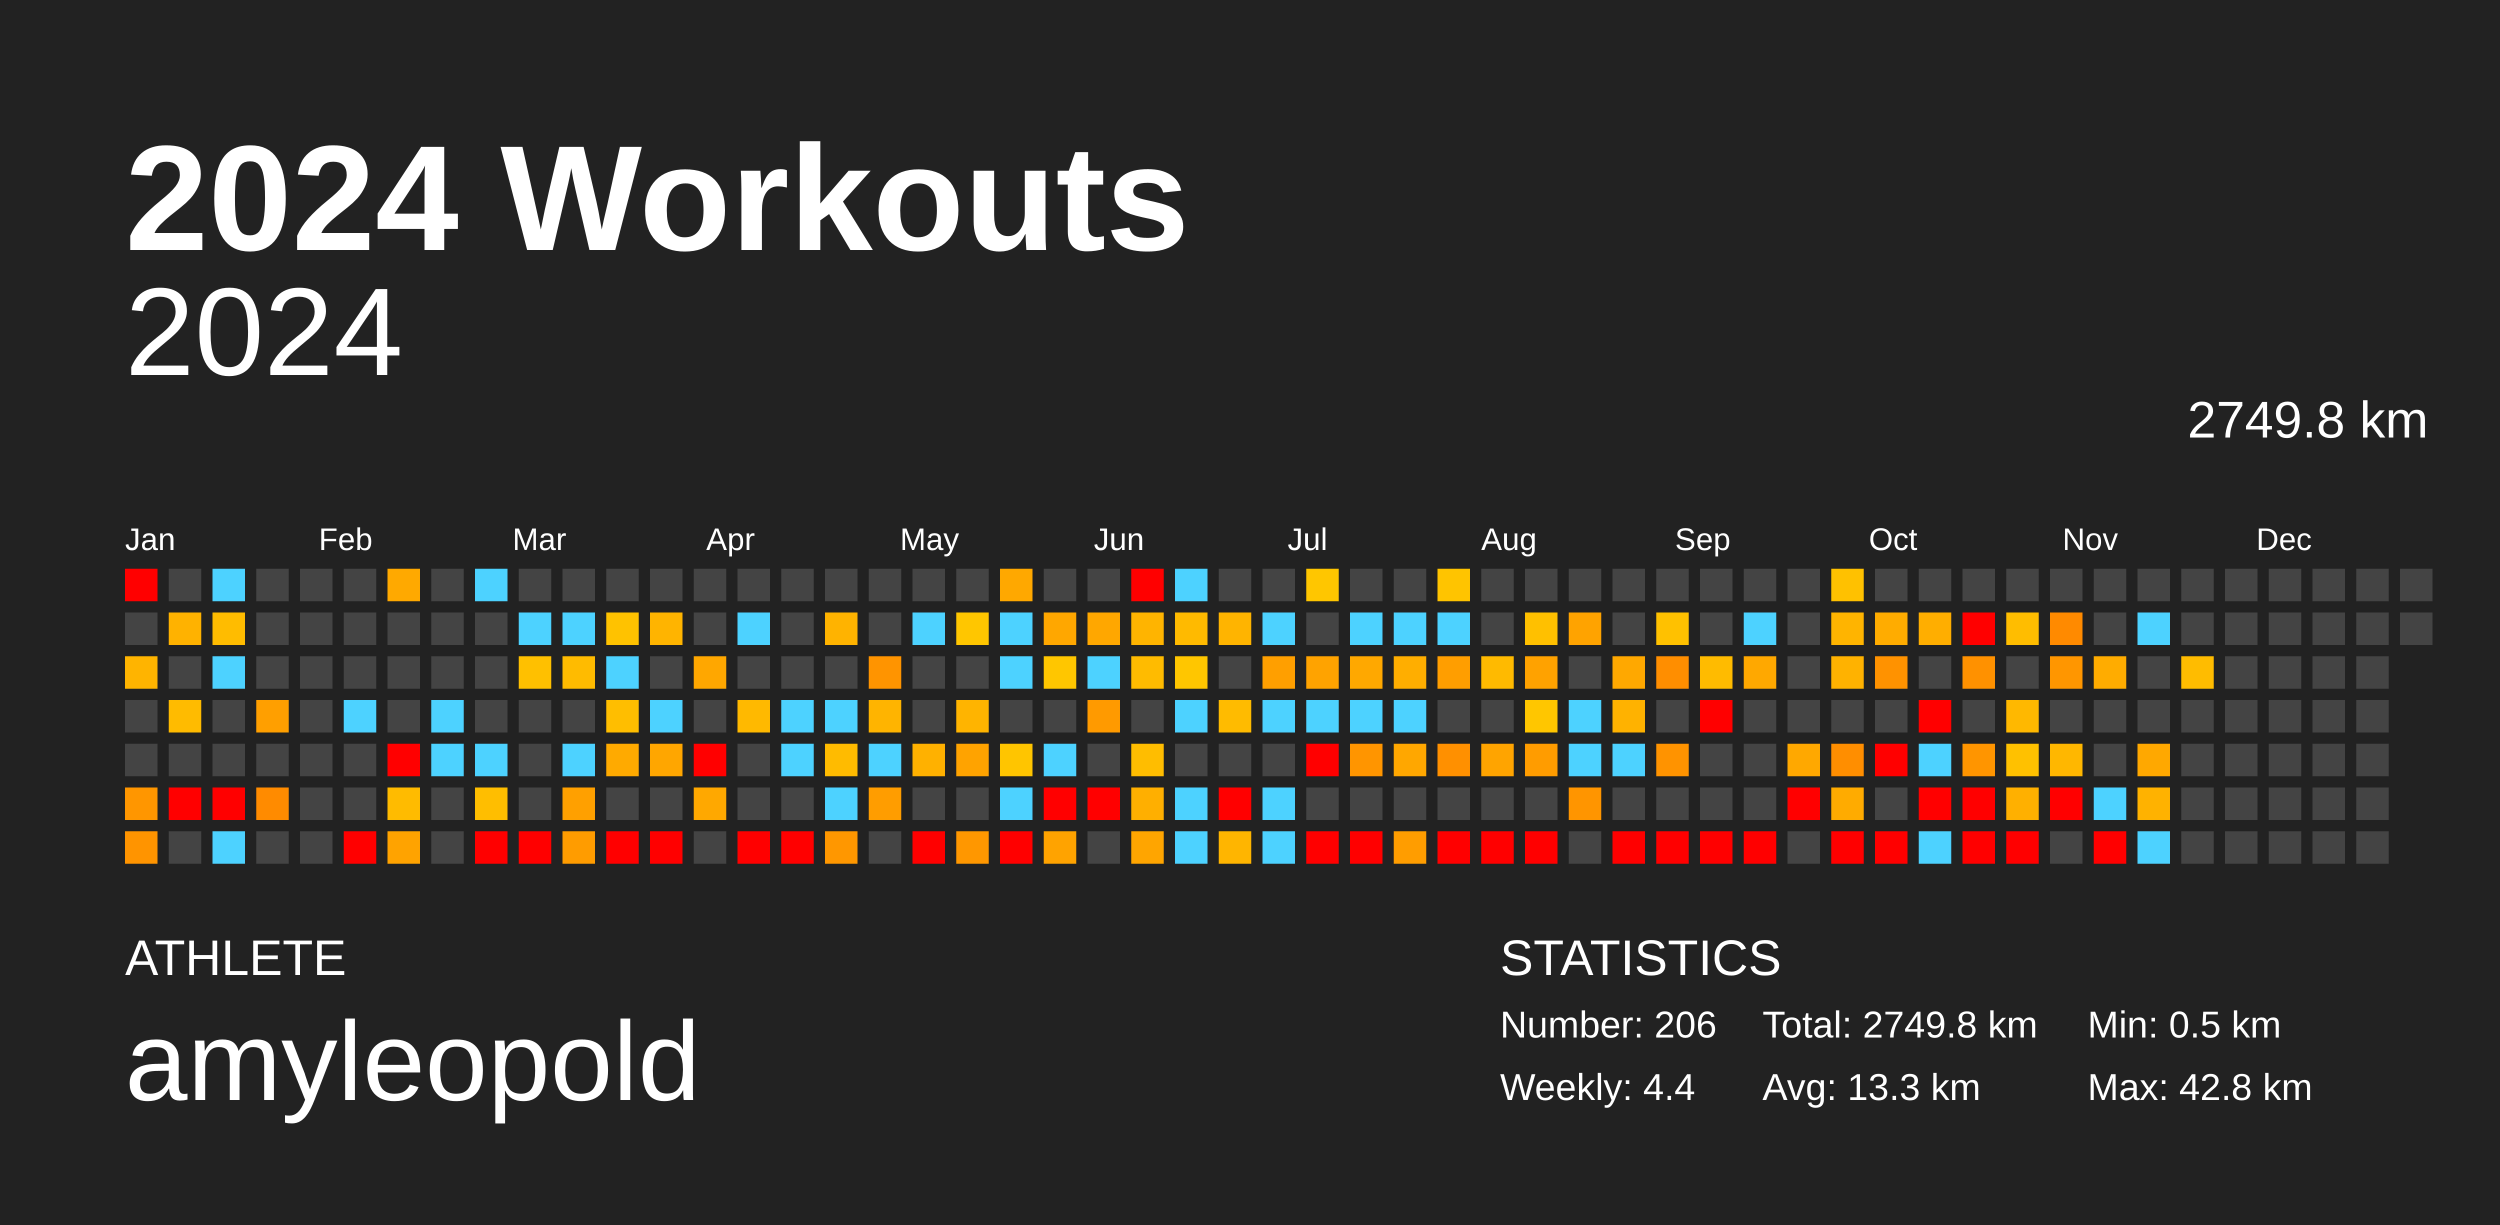
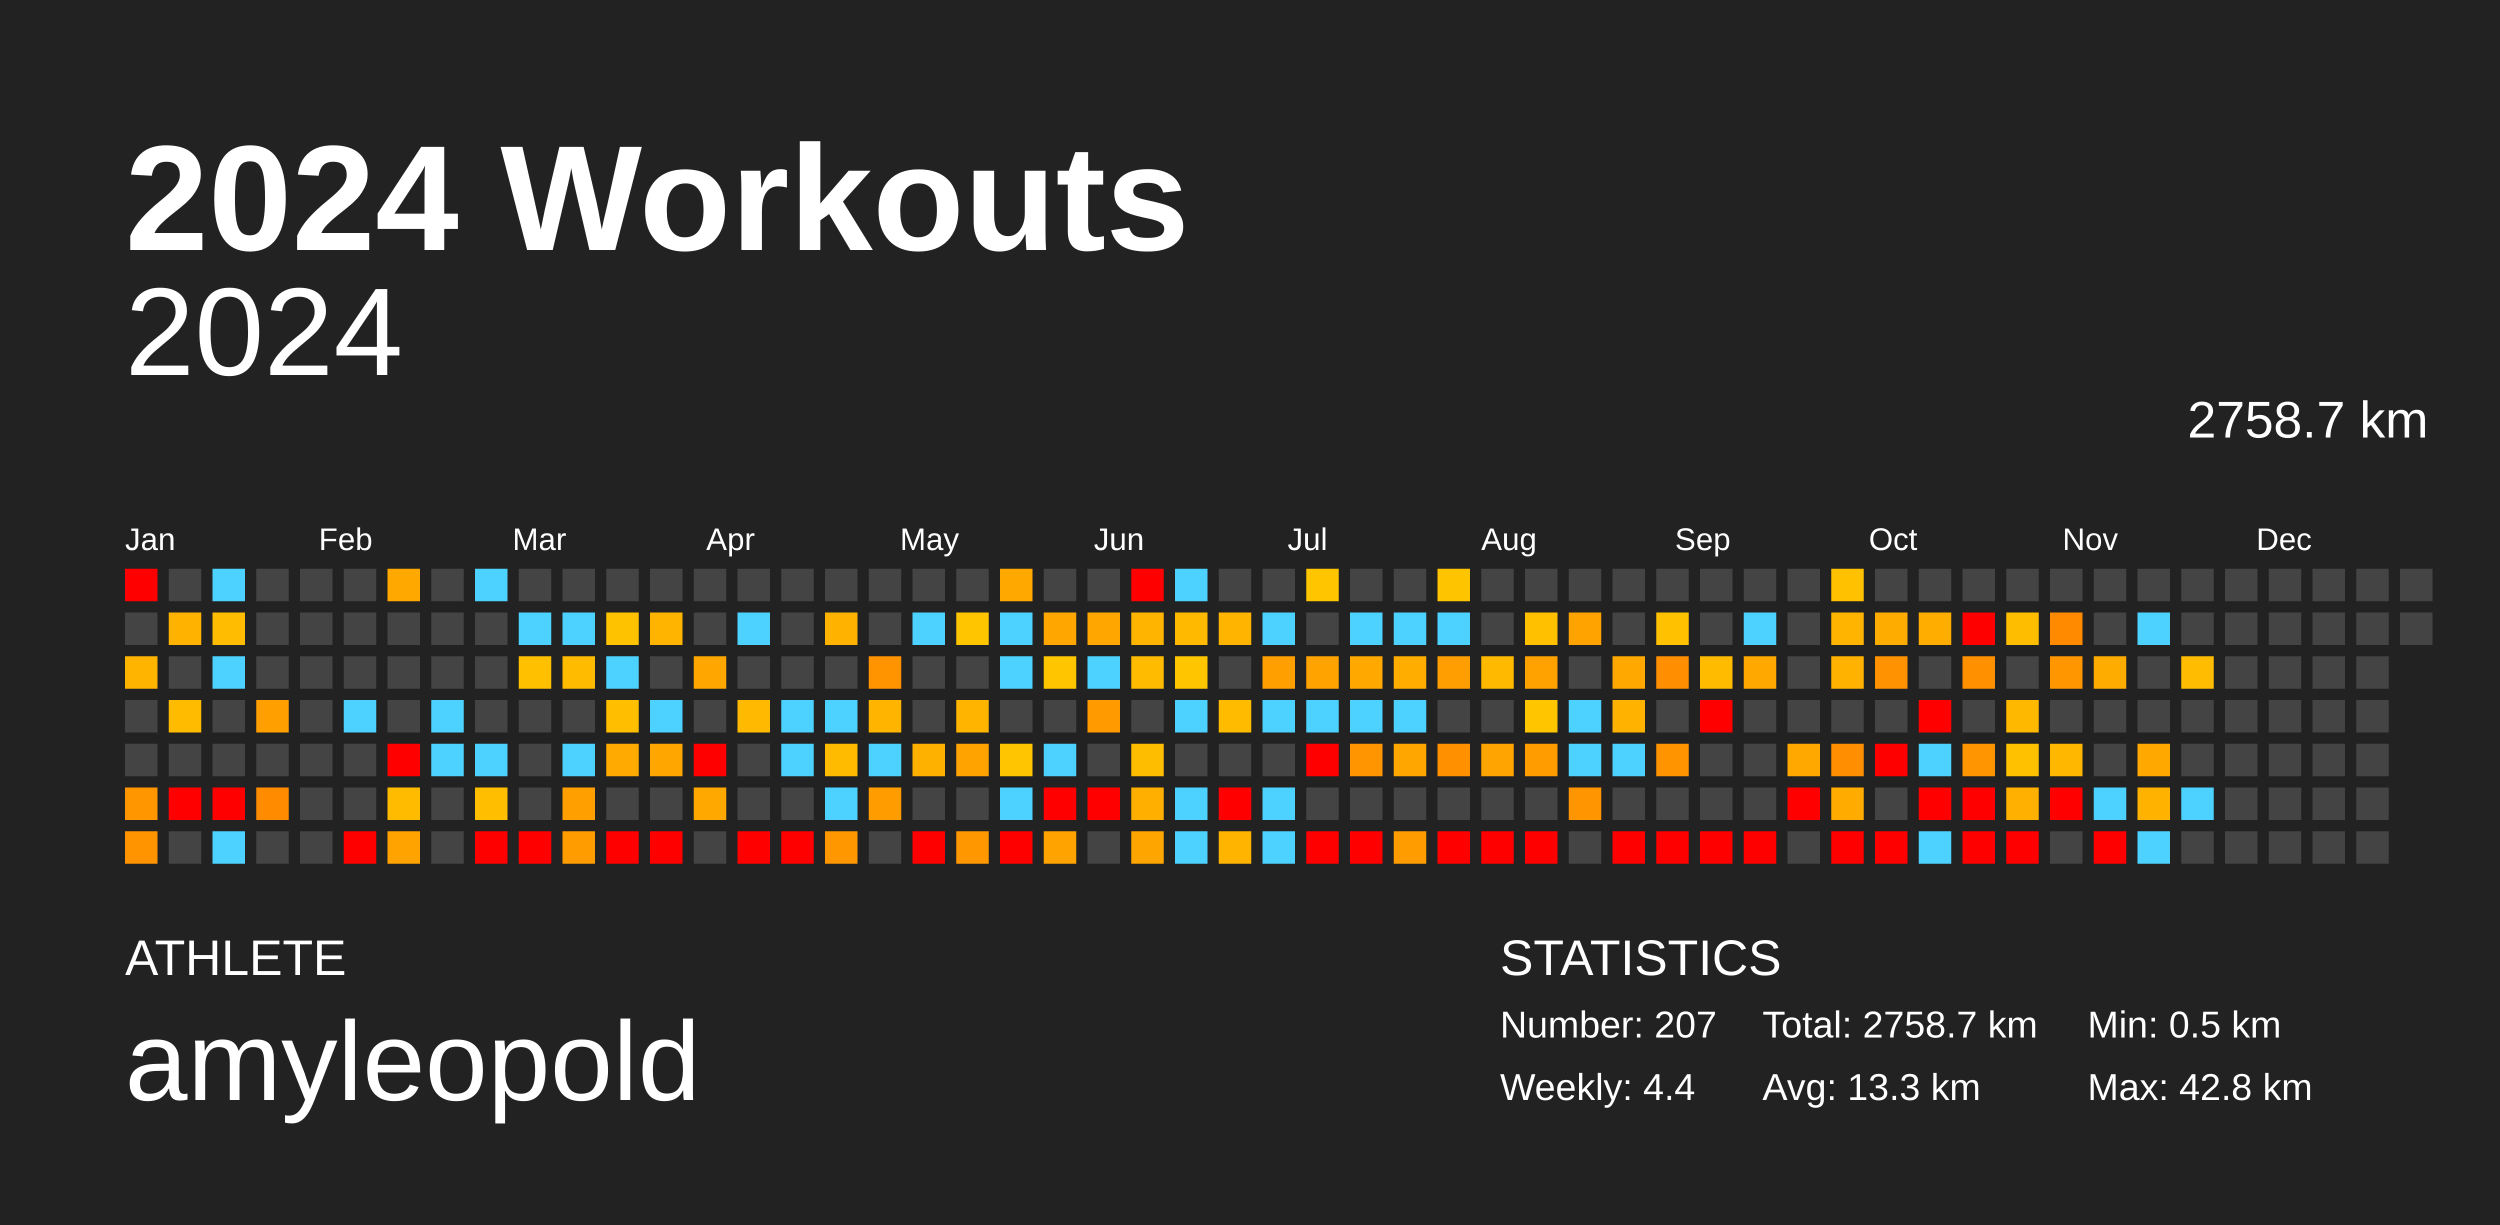
<svg xmlns="http://www.w3.org/2000/svg" baseProfile="full" height="98mm" version="1.1" viewBox="0,0,200,98" width="200mm">
  <defs />
  <rect fill="#222222" height="98" width="200" x="0" y="0" />
  <text fill="#FFFFFF" style="font-size:12px; font-family:Arial; font-weight:bold;" x="10" y="20">2024 Workouts</text>
  <text fill="#FFFFFF" style="font-size:4px; font-family:Arial" x="10" y="78">ATHLETE</text>
  <text fill="#FFFFFF" style="font-size:9px; font-family:Arial" x="10" y="88">amyleopold</text>
  <text fill="#FFFFFF" style="font-size:4px; font-family:Arial" x="120" y="78">STATISTICS</text>
-   <text fill="#FFFFFF" style="font-size:3px; font-family:Arial" x="120" y="83">Number: 206</text>
+   <text fill="#FFFFFF" style="font-size:3px; font-family:Arial" x="120" y="83">Number: 207</text>
  <text fill="#FFFFFF" style="font-size:3px; font-family:Arial" x="120" y="88">Weekly: 4.4</text>
-   <text fill="#FFFFFF" style="font-size:3px; font-family:Arial" x="141" y="83">Total: 2749.8 km</text>
+   <text fill="#FFFFFF" style="font-size:3px; font-family:Arial" x="141" y="83">Total: 2758.7 km</text>
  <text fill="#FFFFFF" style="font-size:3px; font-family:Arial" x="141" y="88">Avg: 13.3 km</text>
  <text fill="#FFFFFF" style="font-size:3px; font-family:Arial" x="167" y="83">Min: 0.5 km</text>
  <text fill="#FFFFFF" style="font-size:3px; font-family:Arial" x="167" y="88">Max: 42.8 km</text>
  <text alignment-baseline="hanging" fill="#FFFFFF" style="font-size:10.0px; font-family:Arial;" x="10" y="30">2024</text>
-   <text alignment-baseline="hanging" fill="#FFFFFF" style="font-size:4.125px; font-family:Arial;" x="175" y="35">2749.8 km</text>
+   <text alignment-baseline="hanging" fill="#FFFFFF" style="font-size:4.125px; font-family:Arial;" x="175" y="35">2758.7 km</text>
  <text fill="#FFFFFF" style="font-size:2.5px; font-family:Arial" x="10.0" y="44">Jan</text>
  <text fill="#FFFFFF" style="font-size:2.5px; font-family:Arial" x="25.5" y="44">Feb</text>
  <text fill="#FFFFFF" style="font-size:2.5px; font-family:Arial" x="41.0" y="44">Mar</text>
  <text fill="#FFFFFF" style="font-size:2.5px; font-family:Arial" x="56.5" y="44">Apr</text>
  <text fill="#FFFFFF" style="font-size:2.5px; font-family:Arial" x="72.0" y="44">May</text>
  <text fill="#FFFFFF" style="font-size:2.5px; font-family:Arial" x="87.5" y="44">Jun</text>
  <text fill="#FFFFFF" style="font-size:2.5px; font-family:Arial" x="103.0" y="44">Jul</text>
  <text fill="#FFFFFF" style="font-size:2.5px; font-family:Arial" x="118.5" y="44">Aug</text>
  <text fill="#FFFFFF" style="font-size:2.5px; font-family:Arial" x="134.0" y="44">Sep</text>
  <text fill="#FFFFFF" style="font-size:2.5px; font-family:Arial" x="149.5" y="44">Oct</text>
  <text fill="#FFFFFF" style="font-size:2.5px; font-family:Arial" x="165.0" y="44">Nov</text>
  <text fill="#FFFFFF" style="font-size:2.5px; font-family:Arial" x="180.5" y="44">Dec</text>
  <rect fill="red" height="2.6" width="2.6" x="10.0" y="45.5" />
  <rect fill="#444444" height="2.6" width="2.6" x="10.0" y="49.0" />
  <rect fill="#ffb400" height="2.6" width="2.6" x="10.0" y="52.5" />
  <rect fill="#444444" height="2.6" width="2.6" x="10.0" y="56.0" />
  <rect fill="#444444" height="2.6" width="2.6" x="10.0" y="59.5" />
  <rect fill="#ff9600" height="2.6" width="2.6" x="10.0" y="63.0" />
  <rect fill="#ff9400" height="2.6" width="2.6" x="10.0" y="66.5" />
  <rect fill="#444444" height="2.6" width="2.6" x="13.5" y="45.5" />
  <rect fill="#ffb200" height="2.6" width="2.6" x="13.5" y="49.0" />
  <rect fill="#444444" height="2.6" width="2.6" x="13.5" y="52.5" />
  <rect fill="#ffbb00" height="2.6" width="2.6" x="13.5" y="56.0" />
  <rect fill="#444444" height="2.6" width="2.6" x="13.5" y="59.5" />
  <rect fill="red" height="2.6" width="2.6" x="13.5" y="63.0" />
  <rect fill="#444444" height="2.6" width="2.6" x="13.5" y="66.5" />
  <rect fill="#4dd2ff" height="2.6" width="2.6" x="17.0" y="45.5" />
  <rect fill="#ffbc00" height="2.6" width="2.6" x="17.0" y="49.0" />
  <rect fill="#4dd2ff" height="2.6" width="2.6" x="17.0" y="52.5" />
  <rect fill="#444444" height="2.6" width="2.6" x="17.0" y="56.0" />
  <rect fill="#444444" height="2.6" width="2.6" x="17.0" y="59.5" />
  <rect fill="red" height="2.6" width="2.6" x="17.0" y="63.0" />
  <rect fill="#4dd2ff" height="2.6" width="2.6" x="17.0" y="66.5" />
  <rect fill="#444444" height="2.6" width="2.6" x="20.5" y="45.5" />
  <rect fill="#444444" height="2.6" width="2.6" x="20.5" y="49.0" />
  <rect fill="#444444" height="2.6" width="2.6" x="20.5" y="52.5" />
  <rect fill="#ff9f00" height="2.6" width="2.6" x="20.5" y="56.0" />
  <rect fill="#444444" height="2.6" width="2.6" x="20.5" y="59.5" />
  <rect fill="#ff8b00" height="2.6" width="2.6" x="20.5" y="63.0" />
  <rect fill="#444444" height="2.6" width="2.6" x="20.5" y="66.5" />
  <rect fill="#444444" height="2.6" width="2.6" x="24.0" y="45.5" />
  <rect fill="#444444" height="2.6" width="2.6" x="24.0" y="49.0" />
  <rect fill="#444444" height="2.6" width="2.6" x="24.0" y="52.5" />
  <rect fill="#444444" height="2.6" width="2.6" x="24.0" y="56.0" />
  <rect fill="#444444" height="2.6" width="2.6" x="24.0" y="59.5" />
  <rect fill="#444444" height="2.6" width="2.6" x="24.0" y="63.0" />
  <rect fill="#444444" height="2.6" width="2.6" x="24.0" y="66.5" />
  <rect fill="#444444" height="2.6" width="2.6" x="27.5" y="45.5" />
  <rect fill="#444444" height="2.6" width="2.6" x="27.5" y="49.0" />
  <rect fill="#444444" height="2.6" width="2.6" x="27.5" y="52.5" />
  <rect fill="#4dd2ff" height="2.6" width="2.6" x="27.5" y="56.0" />
  <rect fill="#444444" height="2.6" width="2.6" x="27.5" y="59.5" />
  <rect fill="#444444" height="2.6" width="2.6" x="27.5" y="63.0" />
  <rect fill="red" height="2.6" width="2.6" x="27.5" y="66.5" />
  <rect fill="#ffa900" height="2.6" width="2.6" x="31.0" y="45.5" />
  <rect fill="#444444" height="2.6" width="2.6" x="31.0" y="49.0" />
  <rect fill="#444444" height="2.6" width="2.6" x="31.0" y="52.5" />
  <rect fill="#444444" height="2.6" width="2.6" x="31.0" y="56.0" />
  <rect fill="red" height="2.6" width="2.6" x="31.0" y="59.5" />
  <rect fill="#ffbb00" height="2.6" width="2.6" x="31.0" y="63.0" />
  <rect fill="#ffa300" height="2.6" width="2.6" x="31.0" y="66.5" />
  <rect fill="#444444" height="2.6" width="2.6" x="34.5" y="45.5" />
  <rect fill="#444444" height="2.6" width="2.6" x="34.5" y="49.0" />
  <rect fill="#444444" height="2.6" width="2.6" x="34.5" y="52.5" />
  <rect fill="#4dd2ff" height="2.6" width="2.6" x="34.5" y="56.0" />
  <rect fill="#4dd2ff" height="2.6" width="2.6" x="34.5" y="59.5" />
  <rect fill="#444444" height="2.6" width="2.6" x="34.5" y="63.0" />
  <rect fill="#444444" height="2.6" width="2.6" x="34.5" y="66.5" />
  <rect fill="#4dd2ff" height="2.6" width="2.6" x="38.0" y="45.5" />
  <rect fill="#444444" height="2.6" width="2.6" x="38.0" y="49.0" />
  <rect fill="#444444" height="2.6" width="2.6" x="38.0" y="52.5" />
  <rect fill="#444444" height="2.6" width="2.6" x="38.0" y="56.0" />
  <rect fill="#4dd2ff" height="2.6" width="2.6" x="38.0" y="59.5" />
  <rect fill="#ffbe00" height="2.6" width="2.6" x="38.0" y="63.0" />
  <rect fill="red" height="2.6" width="2.6" x="38.0" y="66.5" />
  <rect fill="#444444" height="2.6" width="2.6" x="41.5" y="45.5" />
  <rect fill="#4dd2ff" height="2.6" width="2.6" x="41.5" y="49.0" />
  <rect fill="#ffc000" height="2.6" width="2.6" x="41.5" y="52.5" />
  <rect fill="#444444" height="2.6" width="2.6" x="41.5" y="56.0" />
  <rect fill="#444444" height="2.6" width="2.6" x="41.5" y="59.5" />
  <rect fill="#444444" height="2.6" width="2.6" x="41.5" y="63.0" />
  <rect fill="red" height="2.6" width="2.6" x="41.5" y="66.5" />
  <rect fill="#444444" height="2.6" width="2.6" x="45.0" y="45.5" />
  <rect fill="#4dd2ff" height="2.6" width="2.6" x="45.0" y="49.0" />
  <rect fill="#ffbb00" height="2.6" width="2.6" x="45.0" y="52.5" />
  <rect fill="#444444" height="2.6" width="2.6" x="45.0" y="56.0" />
  <rect fill="#4dd2ff" height="2.6" width="2.6" x="45.0" y="59.5" />
  <rect fill="#ffa000" height="2.6" width="2.6" x="45.0" y="63.0" />
  <rect fill="#ff9c00" height="2.6" width="2.6" x="45.0" y="66.5" />
  <rect fill="#444444" height="2.6" width="2.6" x="48.5" y="45.5" />
  <rect fill="#ffc200" height="2.6" width="2.6" x="48.5" y="49.0" />
  <rect fill="#4dd2ff" height="2.6" width="2.6" x="48.5" y="52.5" />
  <rect fill="#ffbe00" height="2.6" width="2.6" x="48.5" y="56.0" />
  <rect fill="#ffaa00" height="2.6" width="2.6" x="48.5" y="59.5" />
  <rect fill="#444444" height="2.6" width="2.6" x="48.5" y="63.0" />
  <rect fill="red" height="2.6" width="2.6" x="48.5" y="66.5" />
  <rect fill="#444444" height="2.6" width="2.6" x="52.0" y="45.5" />
  <rect fill="#ffb400" height="2.6" width="2.6" x="52.0" y="49.0" />
  <rect fill="#444444" height="2.6" width="2.6" x="52.0" y="52.5" />
  <rect fill="#4dd2ff" height="2.6" width="2.6" x="52.0" y="56.0" />
  <rect fill="#ffa600" height="2.6" width="2.6" x="52.0" y="59.5" />
  <rect fill="#444444" height="2.6" width="2.6" x="52.0" y="63.0" />
  <rect fill="red" height="2.6" width="2.6" x="52.0" y="66.5" />
  <rect fill="#444444" height="2.6" width="2.6" x="55.5" y="45.5" />
  <rect fill="#444444" height="2.6" width="2.6" x="55.5" y="49.0" />
  <rect fill="#ffa700" height="2.6" width="2.6" x="55.5" y="52.5" />
  <rect fill="#444444" height="2.6" width="2.6" x="55.5" y="56.0" />
  <rect fill="red" height="2.6" width="2.6" x="55.5" y="59.5" />
  <rect fill="#ffa800" height="2.6" width="2.6" x="55.5" y="63.0" />
  <rect fill="#444444" height="2.6" width="2.6" x="55.5" y="66.5" />
  <rect fill="#444444" height="2.6" width="2.6" x="59.0" y="45.5" />
  <rect fill="#4dd2ff" height="2.6" width="2.6" x="59.0" y="49.0" />
  <rect fill="#444444" height="2.6" width="2.6" x="59.0" y="52.5" />
  <rect fill="#ffb900" height="2.6" width="2.6" x="59.0" y="56.0" />
  <rect fill="#444444" height="2.6" width="2.6" x="59.0" y="59.5" />
  <rect fill="#444444" height="2.6" width="2.6" x="59.0" y="63.0" />
  <rect fill="red" height="2.6" width="2.6" x="59.0" y="66.5" />
  <rect fill="#444444" height="2.6" width="2.6" x="62.5" y="45.5" />
  <rect fill="#444444" height="2.6" width="2.6" x="62.5" y="49.0" />
  <rect fill="#444444" height="2.6" width="2.6" x="62.5" y="52.5" />
  <rect fill="#4dd2ff" height="2.6" width="2.6" x="62.5" y="56.0" />
  <rect fill="#4dd2ff" height="2.6" width="2.6" x="62.5" y="59.5" />
  <rect fill="#444444" height="2.6" width="2.6" x="62.5" y="63.0" />
  <rect fill="red" height="2.6" width="2.6" x="62.5" y="66.5" />
  <rect fill="#444444" height="2.6" width="2.6" x="66.0" y="45.5" />
  <rect fill="#ffb300" height="2.6" width="2.6" x="66.0" y="49.0" />
  <rect fill="#444444" height="2.6" width="2.6" x="66.0" y="52.5" />
  <rect fill="#4dd2ff" height="2.6" width="2.6" x="66.0" y="56.0" />
  <rect fill="#ffbb00" height="2.6" width="2.6" x="66.0" y="59.5" />
  <rect fill="#4dd2ff" height="2.6" width="2.6" x="66.0" y="63.0" />
  <rect fill="#ff9700" height="2.6" width="2.6" x="66.0" y="66.5" />
  <rect fill="#444444" height="2.6" width="2.6" x="69.5" y="45.5" />
  <rect fill="#444444" height="2.6" width="2.6" x="69.5" y="49.0" />
  <rect fill="#ff9400" height="2.6" width="2.6" x="69.5" y="52.5" />
  <rect fill="#ffb400" height="2.6" width="2.6" x="69.5" y="56.0" />
  <rect fill="#4dd2ff" height="2.6" width="2.6" x="69.5" y="59.5" />
  <rect fill="#ff9d00" height="2.6" width="2.6" x="69.5" y="63.0" />
  <rect fill="#444444" height="2.6" width="2.6" x="69.5" y="66.5" />
  <rect fill="#444444" height="2.6" width="2.6" x="73.0" y="45.5" />
  <rect fill="#4dd2ff" height="2.6" width="2.6" x="73.0" y="49.0" />
  <rect fill="#444444" height="2.6" width="2.6" x="73.0" y="52.5" />
  <rect fill="#444444" height="2.6" width="2.6" x="73.0" y="56.0" />
  <rect fill="#ffb100" height="2.6" width="2.6" x="73.0" y="59.5" />
  <rect fill="#444444" height="2.6" width="2.6" x="73.0" y="63.0" />
  <rect fill="red" height="2.6" width="2.6" x="73.0" y="66.5" />
  <rect fill="#444444" height="2.6" width="2.6" x="76.5" y="45.5" />
  <rect fill="#ffc600" height="2.6" width="2.6" x="76.5" y="49.0" />
  <rect fill="#444444" height="2.6" width="2.6" x="76.5" y="52.5" />
  <rect fill="#ffb400" height="2.6" width="2.6" x="76.5" y="56.0" />
  <rect fill="#ffa300" height="2.6" width="2.6" x="76.5" y="59.5" />
  <rect fill="#444444" height="2.6" width="2.6" x="76.5" y="63.0" />
  <rect fill="#ff9700" height="2.6" width="2.6" x="76.5" y="66.5" />
  <rect fill="#ffa800" height="2.6" width="2.6" x="80.0" y="45.5" />
  <rect fill="#4dd2ff" height="2.6" width="2.6" x="80.0" y="49.0" />
  <rect fill="#4dd2ff" height="2.6" width="2.6" x="80.0" y="52.5" />
  <rect fill="#444444" height="2.6" width="2.6" x="80.0" y="56.0" />
  <rect fill="#ffc500" height="2.6" width="2.6" x="80.0" y="59.5" />
  <rect fill="#4dd2ff" height="2.6" width="2.6" x="80.0" y="63.0" />
  <rect fill="red" height="2.6" width="2.6" x="80.0" y="66.5" />
  <rect fill="#444444" height="2.6" width="2.6" x="83.5" y="45.5" />
  <rect fill="#ffa700" height="2.6" width="2.6" x="83.5" y="49.0" />
  <rect fill="#ffc600" height="2.6" width="2.6" x="83.5" y="52.5" />
  <rect fill="#444444" height="2.6" width="2.6" x="83.5" y="56.0" />
  <rect fill="#4dd2ff" height="2.6" width="2.6" x="83.5" y="59.5" />
  <rect fill="red" height="2.6" width="2.6" x="83.5" y="63.0" />
  <rect fill="#ffa300" height="2.6" width="2.6" x="83.5" y="66.5" />
  <rect fill="#444444" height="2.6" width="2.6" x="87.0" y="45.5" />
  <rect fill="#ffa700" height="2.6" width="2.6" x="87.0" y="49.0" />
  <rect fill="#4dd2ff" height="2.6" width="2.6" x="87.0" y="52.5" />
  <rect fill="#ff9a00" height="2.6" width="2.6" x="87.0" y="56.0" />
  <rect fill="#444444" height="2.6" width="2.6" x="87.0" y="59.5" />
  <rect fill="red" height="2.6" width="2.6" x="87.0" y="63.0" />
  <rect fill="#444444" height="2.6" width="2.6" x="87.0" y="66.5" />
  <rect fill="red" height="2.6" width="2.6" x="90.5" y="45.5" />
  <rect fill="#ffb400" height="2.6" width="2.6" x="90.5" y="49.0" />
  <rect fill="#ffbb00" height="2.6" width="2.6" x="90.5" y="52.5" />
  <rect fill="#444444" height="2.6" width="2.6" x="90.5" y="56.0" />
  <rect fill="#ffbd00" height="2.6" width="2.6" x="90.5" y="59.5" />
  <rect fill="#ffaf00" height="2.6" width="2.6" x="90.5" y="63.0" />
  <rect fill="#ffa500" height="2.6" width="2.6" x="90.5" y="66.5" />
  <rect fill="#4dd2ff" height="2.6" width="2.6" x="94.0" y="45.5" />
  <rect fill="#ffba00" height="2.6" width="2.6" x="94.0" y="49.0" />
  <rect fill="#ffc600" height="2.6" width="2.6" x="94.0" y="52.5" />
  <rect fill="#4dd2ff" height="2.6" width="2.6" x="94.0" y="56.0" />
  <rect fill="#444444" height="2.6" width="2.6" x="94.0" y="59.5" />
  <rect fill="#4dd2ff" height="2.6" width="2.6" x="94.0" y="63.0" />
  <rect fill="#4dd2ff" height="2.6" width="2.6" x="94.0" y="66.5" />
  <rect fill="#444444" height="2.6" width="2.6" x="97.5" y="45.5" />
  <rect fill="#ffb400" height="2.6" width="2.6" x="97.5" y="49.0" />
  <rect fill="#444444" height="2.6" width="2.6" x="97.5" y="52.5" />
  <rect fill="#ffbb00" height="2.6" width="2.6" x="97.5" y="56.0" />
  <rect fill="#444444" height="2.6" width="2.6" x="97.5" y="59.5" />
  <rect fill="red" height="2.6" width="2.6" x="97.5" y="63.0" />
  <rect fill="#ffb500" height="2.6" width="2.6" x="97.5" y="66.5" />
  <rect fill="#444444" height="2.6" width="2.6" x="101.0" y="45.5" />
  <rect fill="#4dd2ff" height="2.6" width="2.6" x="101.0" y="49.0" />
  <rect fill="#ff9f00" height="2.6" width="2.6" x="101.0" y="52.5" />
  <rect fill="#4dd2ff" height="2.6" width="2.6" x="101.0" y="56.0" />
  <rect fill="#444444" height="2.6" width="2.6" x="101.0" y="59.5" />
  <rect fill="#4dd2ff" height="2.6" width="2.6" x="101.0" y="63.0" />
  <rect fill="#4dd2ff" height="2.6" width="2.6" x="101.0" y="66.5" />
  <rect fill="#ffc600" height="2.6" width="2.6" x="104.5" y="45.5" />
  <rect fill="#444444" height="2.6" width="2.6" x="104.5" y="49.0" />
  <rect fill="#ffa300" height="2.6" width="2.6" x="104.5" y="52.5" />
  <rect fill="#4dd2ff" height="2.6" width="2.6" x="104.5" y="56.0" />
  <rect fill="red" height="2.6" width="2.6" x="104.5" y="59.5" />
  <rect fill="#444444" height="2.6" width="2.6" x="104.5" y="63.0" />
  <rect fill="red" height="2.6" width="2.6" x="104.5" y="66.5" />
  <rect fill="#444444" height="2.6" width="2.6" x="108.0" y="45.5" />
  <rect fill="#4dd2ff" height="2.6" width="2.6" x="108.0" y="49.0" />
  <rect fill="#ffa800" height="2.6" width="2.6" x="108.0" y="52.5" />
  <rect fill="#4dd2ff" height="2.6" width="2.6" x="108.0" y="56.0" />
  <rect fill="#ff9500" height="2.6" width="2.6" x="108.0" y="59.5" />
  <rect fill="#444444" height="2.6" width="2.6" x="108.0" y="63.0" />
  <rect fill="red" height="2.6" width="2.6" x="108.0" y="66.5" />
  <rect fill="#444444" height="2.6" width="2.6" x="111.5" y="45.5" />
  <rect fill="#4dd2ff" height="2.6" width="2.6" x="111.5" y="49.0" />
  <rect fill="#ffae00" height="2.6" width="2.6" x="111.5" y="52.5" />
  <rect fill="#4dd2ff" height="2.6" width="2.6" x="111.5" y="56.0" />
  <rect fill="#ffa700" height="2.6" width="2.6" x="111.5" y="59.5" />
  <rect fill="#444444" height="2.6" width="2.6" x="111.5" y="63.0" />
  <rect fill="#ff9d00" height="2.6" width="2.6" x="111.5" y="66.5" />
  <rect fill="#ffc400" height="2.6" width="2.6" x="115.0" y="45.5" />
  <rect fill="#4dd2ff" height="2.6" width="2.6" x="115.0" y="49.0" />
  <rect fill="#ff9e00" height="2.6" width="2.6" x="115.0" y="52.5" />
  <rect fill="#444444" height="2.6" width="2.6" x="115.0" y="56.0" />
  <rect fill="#ff9000" height="2.6" width="2.6" x="115.0" y="59.5" />
  <rect fill="#444444" height="2.6" width="2.6" x="115.0" y="63.0" />
  <rect fill="red" height="2.6" width="2.6" x="115.0" y="66.5" />
  <rect fill="#444444" height="2.6" width="2.6" x="118.5" y="45.5" />
  <rect fill="#444444" height="2.6" width="2.6" x="118.5" y="49.0" />
  <rect fill="#ffba00" height="2.6" width="2.6" x="118.5" y="52.5" />
  <rect fill="#444444" height="2.6" width="2.6" x="118.5" y="56.0" />
  <rect fill="#ffa400" height="2.6" width="2.6" x="118.5" y="59.5" />
  <rect fill="#444444" height="2.6" width="2.6" x="118.5" y="63.0" />
  <rect fill="red" height="2.6" width="2.6" x="118.5" y="66.5" />
  <rect fill="#444444" height="2.6" width="2.6" x="122.0" y="45.5" />
  <rect fill="#ffc000" height="2.6" width="2.6" x="122.0" y="49.0" />
  <rect fill="#ffa200" height="2.6" width="2.6" x="122.0" y="52.5" />
  <rect fill="#ffc600" height="2.6" width="2.6" x="122.0" y="56.0" />
  <rect fill="#ff9c00" height="2.6" width="2.6" x="122.0" y="59.5" />
  <rect fill="#444444" height="2.6" width="2.6" x="122.0" y="63.0" />
  <rect fill="red" height="2.6" width="2.6" x="122.0" y="66.5" />
  <rect fill="#444444" height="2.6" width="2.6" x="125.5" y="45.5" />
  <rect fill="#ffa300" height="2.6" width="2.6" x="125.5" y="49.0" />
  <rect fill="#444444" height="2.6" width="2.6" x="125.5" y="52.5" />
  <rect fill="#4dd2ff" height="2.6" width="2.6" x="125.5" y="56.0" />
  <rect fill="#4dd2ff" height="2.6" width="2.6" x="125.5" y="59.5" />
  <rect fill="#ff9500" height="2.6" width="2.6" x="125.5" y="63.0" />
  <rect fill="#444444" height="2.6" width="2.6" x="125.5" y="66.5" />
  <rect fill="#444444" height="2.6" width="2.6" x="129.0" y="45.5" />
  <rect fill="#444444" height="2.6" width="2.6" x="129.0" y="49.0" />
  <rect fill="#ffa800" height="2.6" width="2.6" x="129.0" y="52.5" />
  <rect fill="#ffb200" height="2.6" width="2.6" x="129.0" y="56.0" />
  <rect fill="#4dd2ff" height="2.6" width="2.6" x="129.0" y="59.5" />
  <rect fill="#444444" height="2.6" width="2.6" x="129.0" y="63.0" />
  <rect fill="red" height="2.6" width="2.6" x="129.0" y="66.5" />
  <rect fill="#444444" height="2.6" width="2.6" x="132.5" y="45.5" />
  <rect fill="#ffc100" height="2.6" width="2.6" x="132.5" y="49.0" />
  <rect fill="#ff8e00" height="2.6" width="2.6" x="132.5" y="52.5" />
  <rect fill="#444444" height="2.6" width="2.6" x="132.5" y="56.0" />
  <rect fill="#ff9300" height="2.6" width="2.6" x="132.5" y="59.5" />
  <rect fill="#444444" height="2.6" width="2.6" x="132.5" y="63.0" />
  <rect fill="red" height="2.6" width="2.6" x="132.5" y="66.5" />
  <rect fill="#444444" height="2.6" width="2.6" x="136.0" y="45.5" />
  <rect fill="#444444" height="2.6" width="2.6" x="136.0" y="49.0" />
  <rect fill="#ffbb00" height="2.6" width="2.6" x="136.0" y="52.5" />
  <rect fill="red" height="2.6" width="2.6" x="136.0" y="56.0" />
  <rect fill="#444444" height="2.6" width="2.6" x="136.0" y="59.5" />
  <rect fill="#444444" height="2.6" width="2.6" x="136.0" y="63.0" />
  <rect fill="red" height="2.6" width="2.6" x="136.0" y="66.5" />
  <rect fill="#444444" height="2.6" width="2.6" x="139.5" y="45.5" />
  <rect fill="#4dd2ff" height="2.6" width="2.6" x="139.5" y="49.0" />
  <rect fill="#ffa800" height="2.6" width="2.6" x="139.5" y="52.5" />
  <rect fill="#444444" height="2.6" width="2.6" x="139.5" y="56.0" />
  <rect fill="#444444" height="2.6" width="2.6" x="139.5" y="59.5" />
  <rect fill="#444444" height="2.6" width="2.6" x="139.5" y="63.0" />
  <rect fill="red" height="2.6" width="2.6" x="139.5" y="66.5" />
  <rect fill="#444444" height="2.6" width="2.6" x="143.0" y="45.5" />
  <rect fill="#444444" height="2.6" width="2.6" x="143.0" y="49.0" />
  <rect fill="#444444" height="2.6" width="2.6" x="143.0" y="52.5" />
  <rect fill="#444444" height="2.6" width="2.6" x="143.0" y="56.0" />
  <rect fill="#ffa800" height="2.6" width="2.6" x="143.0" y="59.5" />
  <rect fill="red" height="2.6" width="2.6" x="143.0" y="63.0" />
  <rect fill="#444444" height="2.6" width="2.6" x="143.0" y="66.5" />
  <rect fill="#ffc100" height="2.6" width="2.6" x="146.5" y="45.5" />
  <rect fill="#ffb400" height="2.6" width="2.6" x="146.5" y="49.0" />
  <rect fill="#ffb200" height="2.6" width="2.6" x="146.5" y="52.5" />
  <rect fill="#444444" height="2.6" width="2.6" x="146.5" y="56.0" />
  <rect fill="#ff8e00" height="2.6" width="2.6" x="146.5" y="59.5" />
  <rect fill="#ffab00" height="2.6" width="2.6" x="146.5" y="63.0" />
  <rect fill="red" height="2.6" width="2.6" x="146.5" y="66.5" />
  <rect fill="#444444" height="2.6" width="2.6" x="150.0" y="45.5" />
  <rect fill="#ffac00" height="2.6" width="2.6" x="150.0" y="49.0" />
  <rect fill="#ff9200" height="2.6" width="2.6" x="150.0" y="52.5" />
  <rect fill="#444444" height="2.6" width="2.6" x="150.0" y="56.0" />
  <rect fill="red" height="2.6" width="2.6" x="150.0" y="59.5" />
  <rect fill="#444444" height="2.6" width="2.6" x="150.0" y="63.0" />
  <rect fill="red" height="2.6" width="2.6" x="150.0" y="66.5" />
  <rect fill="#444444" height="2.6" width="2.6" x="153.5" y="45.5" />
  <rect fill="#ffae00" height="2.6" width="2.6" x="153.5" y="49.0" />
  <rect fill="#444444" height="2.6" width="2.6" x="153.5" y="52.5" />
  <rect fill="red" height="2.6" width="2.6" x="153.5" y="56.0" />
  <rect fill="#4dd2ff" height="2.6" width="2.6" x="153.5" y="59.5" />
  <rect fill="red" height="2.6" width="2.6" x="153.5" y="63.0" />
  <rect fill="#4dd2ff" height="2.6" width="2.6" x="153.5" y="66.5" />
  <rect fill="#444444" height="2.6" width="2.6" x="157.0" y="45.5" />
  <rect fill="red" height="2.6" width="2.6" x="157.0" y="49.0" />
  <rect fill="#ff9100" height="2.6" width="2.6" x="157.0" y="52.5" />
  <rect fill="#444444" height="2.6" width="2.6" x="157.0" y="56.0" />
  <rect fill="#ff9500" height="2.6" width="2.6" x="157.0" y="59.5" />
  <rect fill="red" height="2.6" width="2.6" x="157.0" y="63.0" />
  <rect fill="red" height="2.6" width="2.6" x="157.0" y="66.5" />
  <rect fill="#444444" height="2.6" width="2.6" x="160.5" y="45.5" />
  <rect fill="#ffbd00" height="2.6" width="2.6" x="160.5" y="49.0" />
  <rect fill="#444444" height="2.6" width="2.6" x="160.5" y="52.5" />
  <rect fill="#ffb800" height="2.6" width="2.6" x="160.5" y="56.0" />
  <rect fill="#ffc100" height="2.6" width="2.6" x="160.5" y="59.5" />
  <rect fill="#ffb000" height="2.6" width="2.6" x="160.5" y="63.0" />
  <rect fill="red" height="2.6" width="2.6" x="160.5" y="66.5" />
  <rect fill="#444444" height="2.6" width="2.6" x="164.0" y="45.5" />
  <rect fill="#ff8a00" height="2.6" width="2.6" x="164.0" y="49.0" />
  <rect fill="#ff9600" height="2.6" width="2.6" x="164.0" y="52.5" />
  <rect fill="#444444" height="2.6" width="2.6" x="164.0" y="56.0" />
  <rect fill="#ffb700" height="2.6" width="2.6" x="164.0" y="59.5" />
  <rect fill="red" height="2.6" width="2.6" x="164.0" y="63.0" />
  <rect fill="#444444" height="2.6" width="2.6" x="164.0" y="66.5" />
  <rect fill="#444444" height="2.6" width="2.6" x="167.5" y="45.5" />
  <rect fill="#444444" height="2.6" width="2.6" x="167.5" y="49.0" />
  <rect fill="#ffac00" height="2.6" width="2.6" x="167.5" y="52.5" />
  <rect fill="#444444" height="2.6" width="2.6" x="167.5" y="56.0" />
  <rect fill="#444444" height="2.6" width="2.6" x="167.5" y="59.5" />
  <rect fill="#4dd2ff" height="2.6" width="2.6" x="167.5" y="63.0" />
  <rect fill="red" height="2.6" width="2.6" x="167.5" y="66.5" />
  <rect fill="#444444" height="2.6" width="2.6" x="171.0" y="45.5" />
  <rect fill="#4dd2ff" height="2.6" width="2.6" x="171.0" y="49.0" />
  <rect fill="#444444" height="2.6" width="2.6" x="171.0" y="52.5" />
  <rect fill="#444444" height="2.6" width="2.6" x="171.0" y="56.0" />
  <rect fill="#ffa800" height="2.6" width="2.6" x="171.0" y="59.5" />
  <rect fill="#ffb200" height="2.6" width="2.6" x="171.0" y="63.0" />
  <rect fill="#4dd2ff" height="2.6" width="2.6" x="171.0" y="66.5" />
  <rect fill="#444444" height="2.6" width="2.6" x="174.5" y="45.5" />
  <rect fill="#444444" height="2.6" width="2.6" x="174.5" y="49.0" />
  <rect fill="#ffbc00" height="2.6" width="2.6" x="174.5" y="52.5" />
  <rect fill="#444444" height="2.6" width="2.6" x="174.5" y="56.0" />
  <rect fill="#444444" height="2.6" width="2.6" x="174.5" y="59.5" />
-   <rect fill="#444444" height="2.6" width="2.6" x="174.5" y="63.0" />
+   <rect fill="#4dd2ff" height="2.6" width="2.6" x="174.5" y="63.0" />
  <rect fill="#444444" height="2.6" width="2.6" x="174.5" y="66.5" />
  <rect fill="#444444" height="2.6" width="2.6" x="178.0" y="45.5" />
  <rect fill="#444444" height="2.6" width="2.6" x="178.0" y="49.0" />
  <rect fill="#444444" height="2.6" width="2.6" x="178.0" y="52.5" />
  <rect fill="#444444" height="2.6" width="2.6" x="178.0" y="56.0" />
  <rect fill="#444444" height="2.6" width="2.6" x="178.0" y="59.5" />
  <rect fill="#444444" height="2.6" width="2.6" x="178.0" y="63.0" />
  <rect fill="#444444" height="2.6" width="2.6" x="178.0" y="66.5" />
  <rect fill="#444444" height="2.6" width="2.6" x="181.5" y="45.5" />
  <rect fill="#444444" height="2.6" width="2.6" x="181.5" y="49.0" />
  <rect fill="#444444" height="2.6" width="2.6" x="181.5" y="52.5" />
  <rect fill="#444444" height="2.6" width="2.6" x="181.5" y="56.0" />
  <rect fill="#444444" height="2.6" width="2.6" x="181.5" y="59.5" />
  <rect fill="#444444" height="2.6" width="2.6" x="181.5" y="63.0" />
  <rect fill="#444444" height="2.6" width="2.6" x="181.5" y="66.5" />
  <rect fill="#444444" height="2.6" width="2.6" x="185.0" y="45.5" />
  <rect fill="#444444" height="2.6" width="2.6" x="185.0" y="49.0" />
  <rect fill="#444444" height="2.6" width="2.6" x="185.0" y="52.5" />
  <rect fill="#444444" height="2.6" width="2.6" x="185.0" y="56.0" />
  <rect fill="#444444" height="2.6" width="2.6" x="185.0" y="59.5" />
  <rect fill="#444444" height="2.6" width="2.6" x="185.0" y="63.0" />
  <rect fill="#444444" height="2.6" width="2.6" x="185.0" y="66.5" />
  <rect fill="#444444" height="2.6" width="2.6" x="188.5" y="45.5" />
  <rect fill="#444444" height="2.6" width="2.6" x="188.5" y="49.0" />
  <rect fill="#444444" height="2.6" width="2.6" x="188.5" y="52.5" />
  <rect fill="#444444" height="2.6" width="2.6" x="188.5" y="56.0" />
  <rect fill="#444444" height="2.6" width="2.6" x="188.5" y="59.5" />
  <rect fill="#444444" height="2.6" width="2.6" x="188.5" y="63.0" />
  <rect fill="#444444" height="2.6" width="2.6" x="188.5" y="66.5" />
  <rect fill="#444444" height="2.6" width="2.6" x="192.0" y="45.5" />
  <rect fill="#444444" height="2.6" width="2.6" x="192.0" y="49.0" />
</svg>
